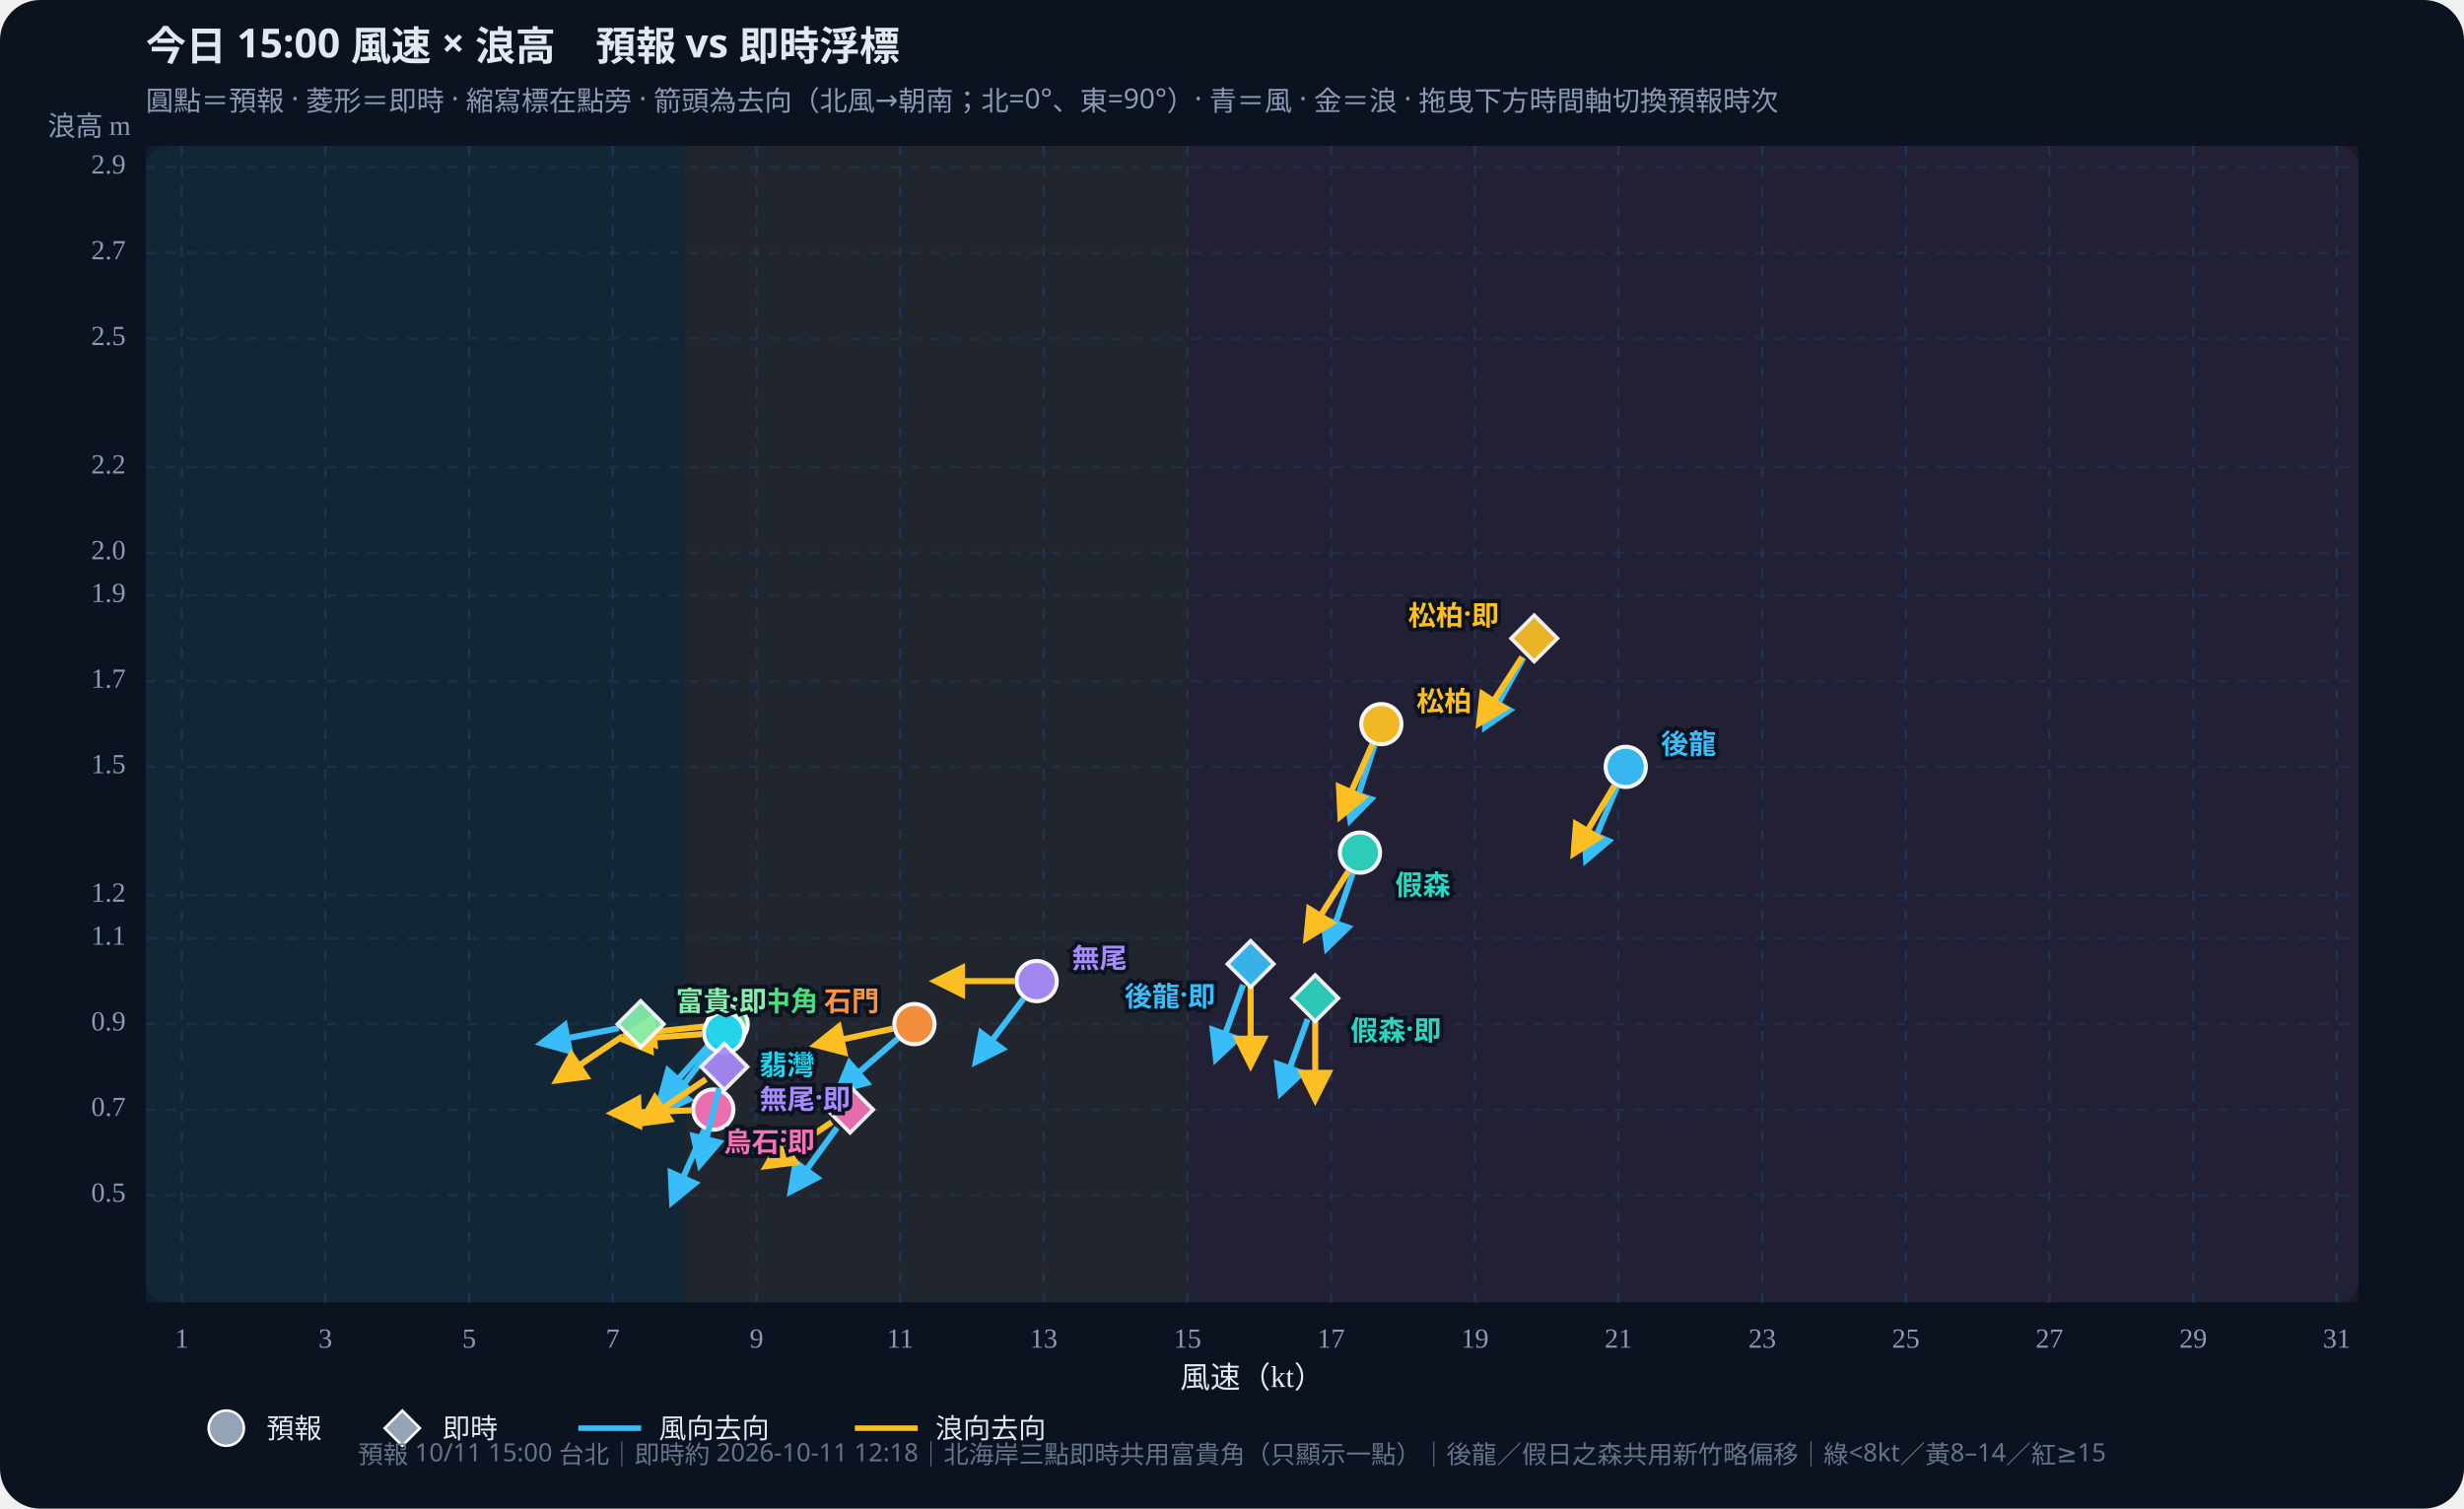
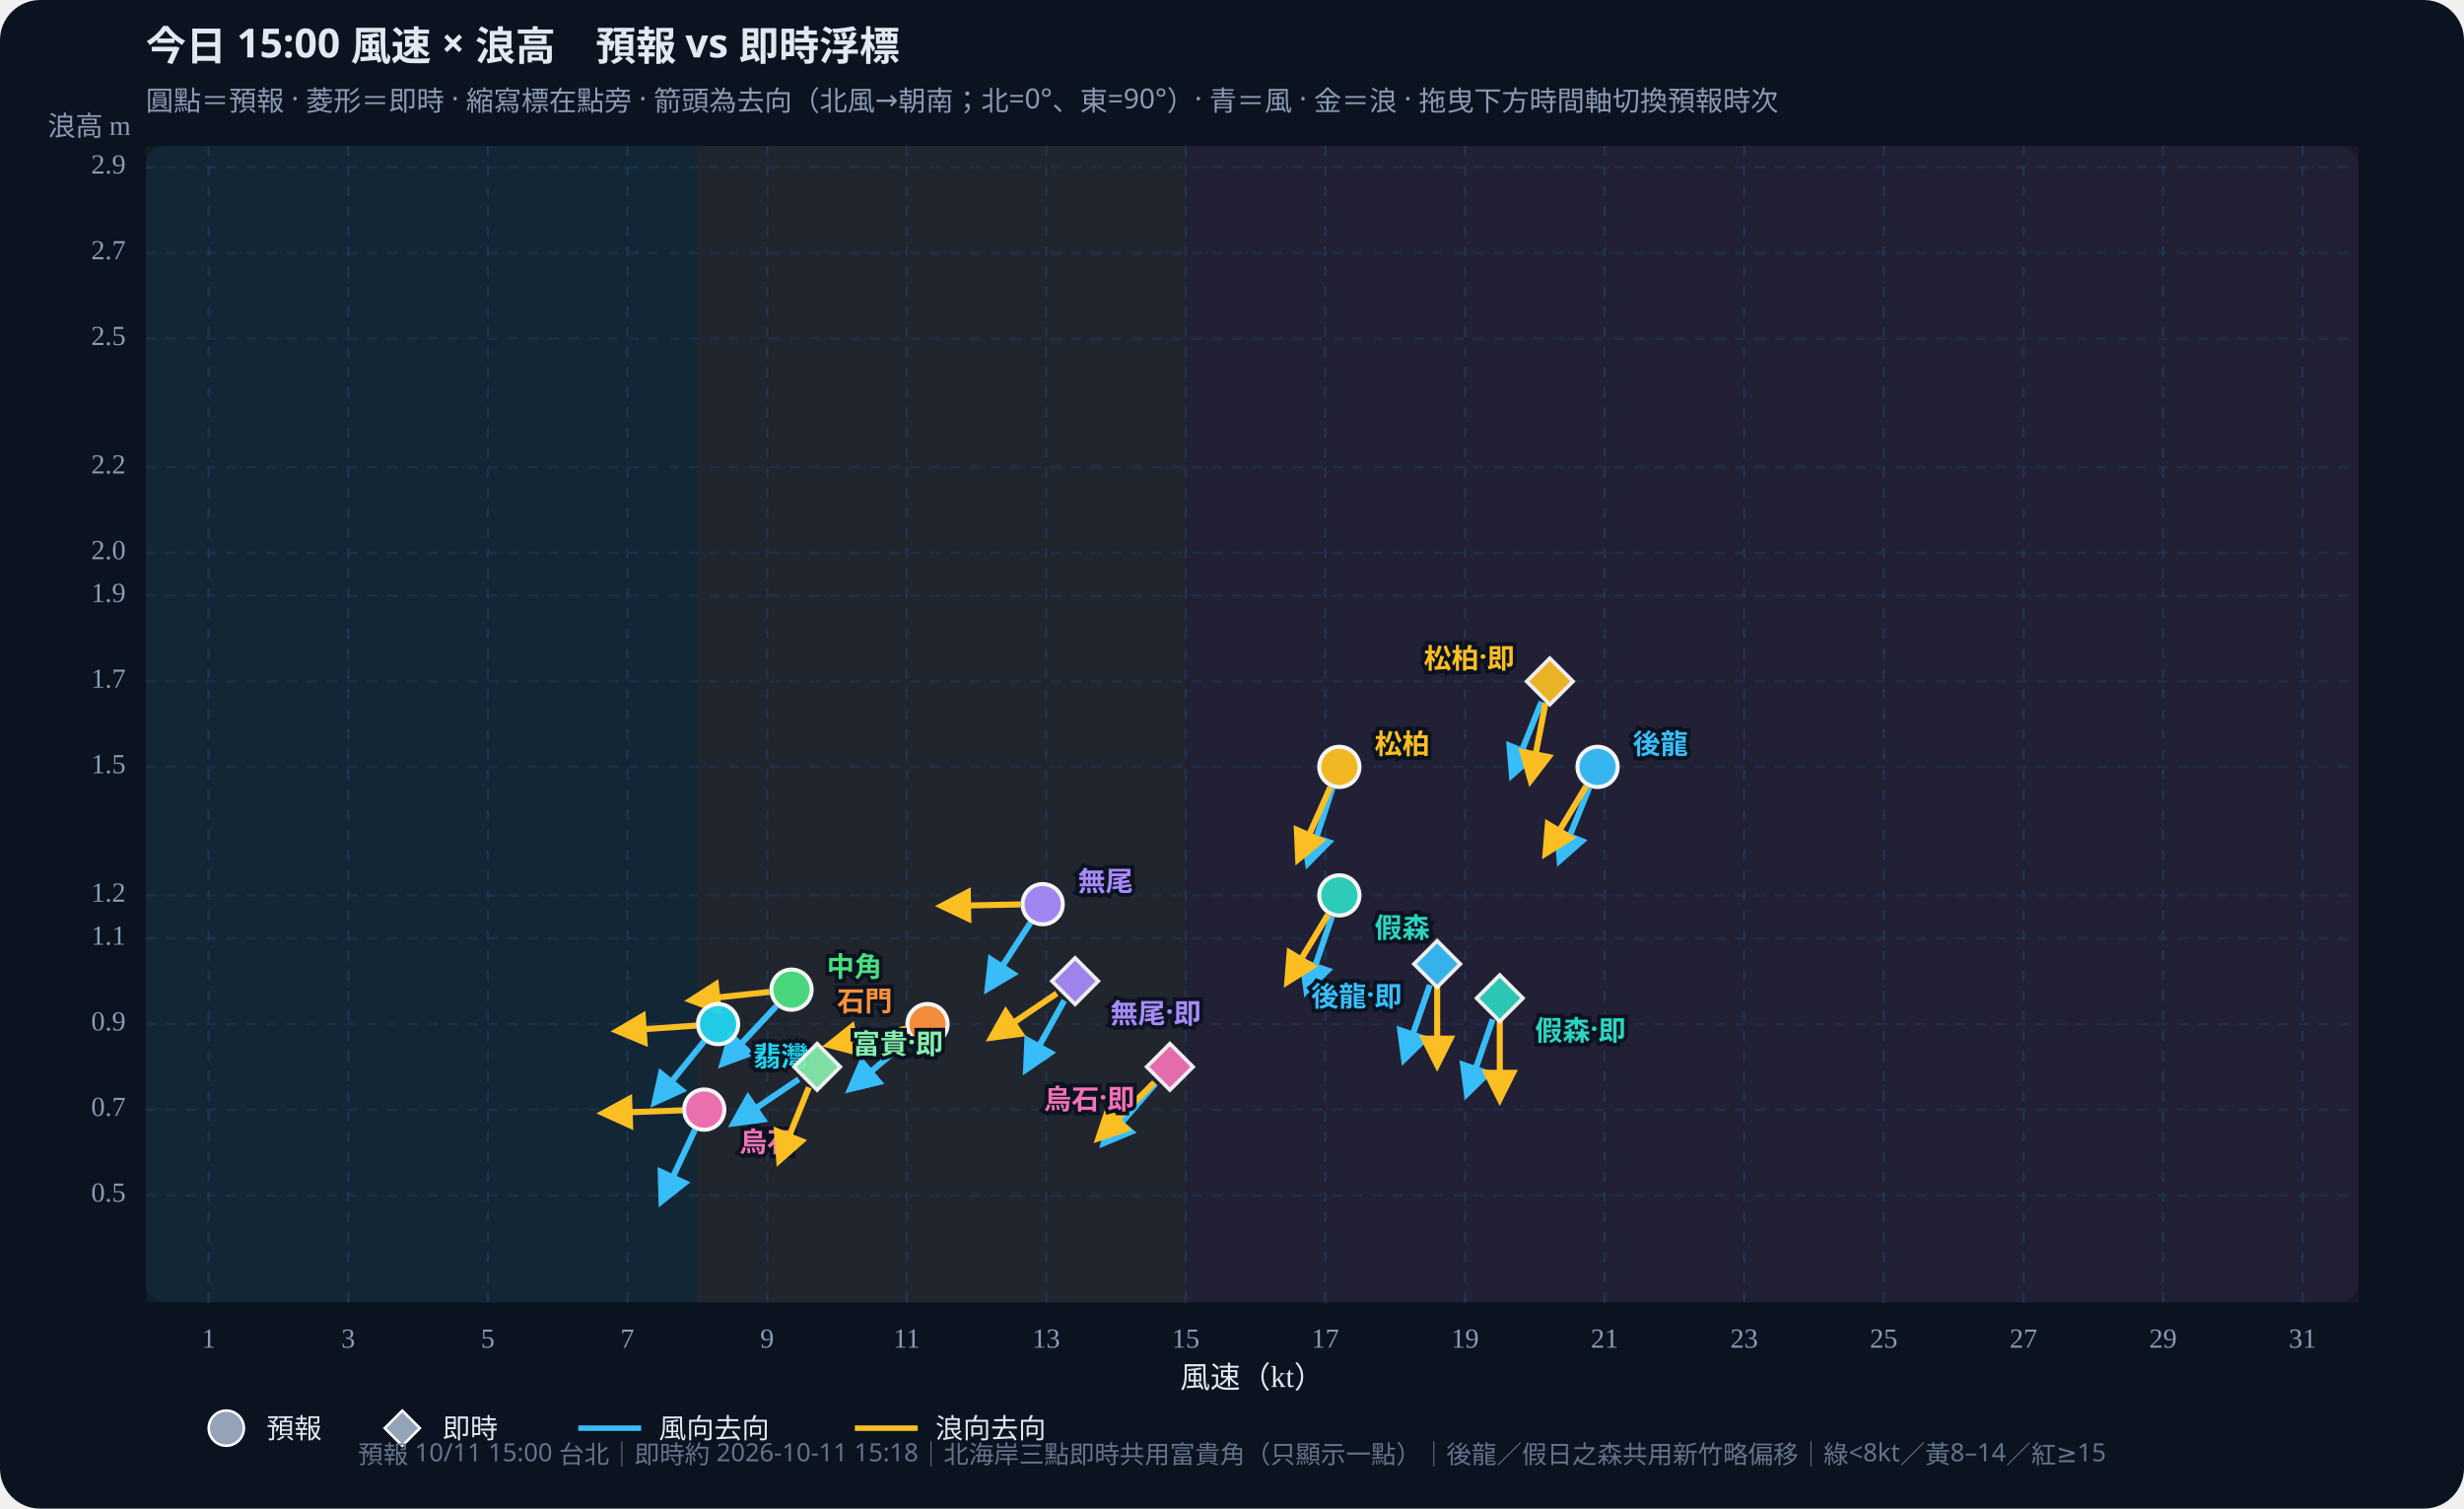
<svg xmlns="http://www.w3.org/2000/svg" id="wws-svg" viewBox="0 0 980 600" role="img" aria-label="風速與浪高散佈圖，可拖曳時間軸切換預報時次" style="width:100%;height:auto;display:block">
  <rect width="980" height="600" fill="#0b1220" rx="16" />
  <rect x="58" y="58" width="880" height="460" fill="#111a2e" rx="8" />
-   <rect x="58.0" y="58" width="214.3" height="460" fill="#34d399" opacity="0.07" />
-   <rect x="272.3" y="58" width="200.0" height="460" fill="#fbbf24" opacity="0.07" />
-   <rect x="472.3" y="58" width="465.7" height="460" fill="#fb7185" opacity="0.07" />
+   <rect x="58.0" y="58" width="219.3" height="460" fill="#34d399" opacity="0.07" />
+   <rect x="277.3" y="58" width="194.3" height="460" fill="#fbbf24" opacity="0.07" />
+   <rect x="471.6" y="58" width="466.4" height="460" fill="#fb7185" opacity="0.07" />
  <defs>
    <marker id="arrow-38bdf8" viewBox="0 0 10 10" refX="8" refY="5" markerWidth="6" markerHeight="6" orient="auto-start-reverse">
      <path d="M0,0 L10,5 L0,10 z" fill="#38bdf8" />
    </marker>
    <marker id="arrow-fbbf24" viewBox="0 0 10 10" refX="8" refY="5" markerWidth="6" markerHeight="6" orient="auto-start-reverse">
      <path d="M0,0 L10,5 L0,10 z" fill="#fbbf24" />
    </marker>
  </defs>
  <text id="wws-title" x="58" y="24" fill="#e2e8f0" font-size="16" font-weight="700" font-family="Noto Sans TC,system-ui,sans-serif">今日 15:00 風速 × 浪高　預報 vs 即時浮標</text>
  <text x="58" y="44" fill="#8b9bb4" font-size="11" font-family="Noto Sans TC,system-ui,sans-serif">圓點＝預報 · 菱形＝即時 · 縮寫標在點旁 · 箭頭為去向（北風→朝南；北=0°、東=90°）· 青＝風 · 金＝浪 · 拖曳下方時間軸切換預報時次</text>
-   <line x1="72.3" y1="58" x2="72.3" y2="518" stroke="#1e3a5f" stroke-dasharray="4 4" opacity="0.7" />
-   <text x="72.3" y="536" text-anchor="middle" fill="#8b9bb4" font-size="11">1</text>
-   <line x1="129.4" y1="58" x2="129.4" y2="518" stroke="#1e3a5f" stroke-dasharray="4 4" opacity="0.7" />
-   <text x="129.4" y="536" text-anchor="middle" fill="#8b9bb4" font-size="11">3</text>
-   <line x1="186.6" y1="58" x2="186.6" y2="518" stroke="#1e3a5f" stroke-dasharray="4 4" opacity="0.7" />
-   <text x="186.6" y="536" text-anchor="middle" fill="#8b9bb4" font-size="11">5</text>
-   <line x1="243.7" y1="58" x2="243.7" y2="518" stroke="#1e3a5f" stroke-dasharray="4 4" opacity="0.7" />
-   <text x="243.7" y="536" text-anchor="middle" fill="#8b9bb4" font-size="11">7</text>
-   <line x1="300.9" y1="58" x2="300.9" y2="518" stroke="#1e3a5f" stroke-dasharray="4 4" opacity="0.7" />
-   <text x="300.9" y="536" text-anchor="middle" fill="#8b9bb4" font-size="11">9</text>
-   <line x1="358.0" y1="58" x2="358.0" y2="518" stroke="#1e3a5f" stroke-dasharray="4 4" opacity="0.7" />
-   <text x="358.0" y="536" text-anchor="middle" fill="#8b9bb4" font-size="11">11</text>
-   <line x1="415.1" y1="58" x2="415.1" y2="518" stroke="#1e3a5f" stroke-dasharray="4 4" opacity="0.7" />
-   <text x="415.1" y="536" text-anchor="middle" fill="#8b9bb4" font-size="11">13</text>
-   <line x1="472.3" y1="58" x2="472.3" y2="518" stroke="#1e3a5f" stroke-dasharray="4 4" opacity="0.7" />
-   <text x="472.3" y="536" text-anchor="middle" fill="#8b9bb4" font-size="11">15</text>
-   <line x1="529.4" y1="58" x2="529.4" y2="518" stroke="#1e3a5f" stroke-dasharray="4 4" opacity="0.7" />
-   <text x="529.4" y="536" text-anchor="middle" fill="#8b9bb4" font-size="11">17</text>
-   <line x1="586.6" y1="58" x2="586.6" y2="518" stroke="#1e3a5f" stroke-dasharray="4 4" opacity="0.7" />
-   <text x="586.6" y="536" text-anchor="middle" fill="#8b9bb4" font-size="11">19</text>
-   <line x1="643.7" y1="58" x2="643.7" y2="518" stroke="#1e3a5f" stroke-dasharray="4 4" opacity="0.7" />
-   <text x="643.7" y="536" text-anchor="middle" fill="#8b9bb4" font-size="11">21</text>
-   <line x1="700.9" y1="58" x2="700.9" y2="518" stroke="#1e3a5f" stroke-dasharray="4 4" opacity="0.7" />
-   <text x="700.9" y="536" text-anchor="middle" fill="#8b9bb4" font-size="11">23</text>
-   <line x1="758.0" y1="58" x2="758.0" y2="518" stroke="#1e3a5f" stroke-dasharray="4 4" opacity="0.7" />
-   <text x="758.0" y="536" text-anchor="middle" fill="#8b9bb4" font-size="11">25</text>
-   <line x1="815.1" y1="58" x2="815.1" y2="518" stroke="#1e3a5f" stroke-dasharray="4 4" opacity="0.7" />
-   <text x="815.1" y="536" text-anchor="middle" fill="#8b9bb4" font-size="11">27</text>
-   <line x1="872.3" y1="58" x2="872.3" y2="518" stroke="#1e3a5f" stroke-dasharray="4 4" opacity="0.7" />
-   <text x="872.3" y="536" text-anchor="middle" fill="#8b9bb4" font-size="11">29</text>
-   <line x1="929.4" y1="58" x2="929.4" y2="518" stroke="#1e3a5f" stroke-dasharray="4 4" opacity="0.7" />
-   <text x="929.4" y="536" text-anchor="middle" fill="#8b9bb4" font-size="11">31</text>
+   <line x1="83.0" y1="58" x2="83.0" y2="518" stroke="#1e3a5f" stroke-dasharray="4 4" opacity="0.7" />
+   <text x="83.0" y="536" text-anchor="middle" fill="#8b9bb4" font-size="11">1</text>
+   <line x1="138.5" y1="58" x2="138.5" y2="518" stroke="#1e3a5f" stroke-dasharray="4 4" opacity="0.7" />
+   <text x="138.5" y="536" text-anchor="middle" fill="#8b9bb4" font-size="11">3</text>
+   <line x1="194.0" y1="58" x2="194.0" y2="518" stroke="#1e3a5f" stroke-dasharray="4 4" opacity="0.7" />
+   <text x="194.0" y="536" text-anchor="middle" fill="#8b9bb4" font-size="11">5</text>
+   <line x1="249.5" y1="58" x2="249.5" y2="518" stroke="#1e3a5f" stroke-dasharray="4 4" opacity="0.7" />
+   <text x="249.5" y="536" text-anchor="middle" fill="#8b9bb4" font-size="11">7</text>
+   <line x1="305.1" y1="58" x2="305.1" y2="518" stroke="#1e3a5f" stroke-dasharray="4 4" opacity="0.7" />
+   <text x="305.1" y="536" text-anchor="middle" fill="#8b9bb4" font-size="11">9</text>
+   <line x1="360.6" y1="58" x2="360.6" y2="518" stroke="#1e3a5f" stroke-dasharray="4 4" opacity="0.7" />
+   <text x="360.6" y="536" text-anchor="middle" fill="#8b9bb4" font-size="11">11</text>
+   <line x1="416.1" y1="58" x2="416.1" y2="518" stroke="#1e3a5f" stroke-dasharray="4 4" opacity="0.7" />
+   <text x="416.1" y="536" text-anchor="middle" fill="#8b9bb4" font-size="11">13</text>
+   <line x1="471.6" y1="58" x2="471.6" y2="518" stroke="#1e3a5f" stroke-dasharray="4 4" opacity="0.7" />
+   <text x="471.6" y="536" text-anchor="middle" fill="#8b9bb4" font-size="11">15</text>
+   <line x1="527.1" y1="58" x2="527.1" y2="518" stroke="#1e3a5f" stroke-dasharray="4 4" opacity="0.7" />
+   <text x="527.1" y="536" text-anchor="middle" fill="#8b9bb4" font-size="11">17</text>
+   <line x1="582.7" y1="58" x2="582.7" y2="518" stroke="#1e3a5f" stroke-dasharray="4 4" opacity="0.7" />
+   <text x="582.7" y="536" text-anchor="middle" fill="#8b9bb4" font-size="11">19</text>
+   <line x1="638.2" y1="58" x2="638.2" y2="518" stroke="#1e3a5f" stroke-dasharray="4 4" opacity="0.7" />
+   <text x="638.2" y="536" text-anchor="middle" fill="#8b9bb4" font-size="11">21</text>
+   <line x1="693.7" y1="58" x2="693.7" y2="518" stroke="#1e3a5f" stroke-dasharray="4 4" opacity="0.7" />
+   <text x="693.7" y="536" text-anchor="middle" fill="#8b9bb4" font-size="11">23</text>
+   <line x1="749.2" y1="58" x2="749.2" y2="518" stroke="#1e3a5f" stroke-dasharray="4 4" opacity="0.7" />
+   <text x="749.2" y="536" text-anchor="middle" fill="#8b9bb4" font-size="11">25</text>
+   <line x1="804.8" y1="58" x2="804.8" y2="518" stroke="#1e3a5f" stroke-dasharray="4 4" opacity="0.7" />
+   <text x="804.8" y="536" text-anchor="middle" fill="#8b9bb4" font-size="11">27</text>
+   <line x1="860.3" y1="58" x2="860.3" y2="518" stroke="#1e3a5f" stroke-dasharray="4 4" opacity="0.7" />
+   <text x="860.3" y="536" text-anchor="middle" fill="#8b9bb4" font-size="11">29</text>
+   <line x1="915.8" y1="58" x2="915.8" y2="518" stroke="#1e3a5f" stroke-dasharray="4 4" opacity="0.7" />
+   <text x="915.8" y="536" text-anchor="middle" fill="#8b9bb4" font-size="11">31</text>
  <line x1="58" y1="475.4" x2="938" y2="475.4" stroke="#1e3a5f" stroke-dasharray="4 4" opacity="0.5" />
  <text x="50" y="475.4" text-anchor="end" dominant-baseline="middle" fill="#8b9bb4" font-size="11">0.5</text>
  <line x1="58" y1="441.3" x2="938" y2="441.3" stroke="#1e3a5f" stroke-dasharray="4 4" opacity="0.5" />
  <text x="50" y="441.3" text-anchor="end" dominant-baseline="middle" fill="#8b9bb4" font-size="11">0.7</text>
  <line x1="58" y1="407.3" x2="938" y2="407.3" stroke="#1e3a5f" stroke-dasharray="4 4" opacity="0.5" />
  <text x="50" y="407.3" text-anchor="end" dominant-baseline="middle" fill="#8b9bb4" font-size="11">0.9</text>
  <line x1="58" y1="373.2" x2="938" y2="373.2" stroke="#1e3a5f" stroke-dasharray="4 4" opacity="0.5" />
  <text x="50" y="373.2" text-anchor="end" dominant-baseline="middle" fill="#8b9bb4" font-size="11">1.1</text>
  <line x1="58" y1="356.1" x2="938" y2="356.1" stroke="#1e3a5f" stroke-dasharray="4 4" opacity="0.5" />
  <text x="50" y="356.1" text-anchor="end" dominant-baseline="middle" fill="#8b9bb4" font-size="11">1.2</text>
  <line x1="58" y1="305.0" x2="938" y2="305.0" stroke="#1e3a5f" stroke-dasharray="4 4" opacity="0.5" />
  <text x="50" y="305.0" text-anchor="end" dominant-baseline="middle" fill="#8b9bb4" font-size="11">1.5</text>
  <line x1="58" y1="271.0" x2="938" y2="271.0" stroke="#1e3a5f" stroke-dasharray="4 4" opacity="0.5" />
  <text x="50" y="271.0" text-anchor="end" dominant-baseline="middle" fill="#8b9bb4" font-size="11">1.7</text>
  <line x1="58" y1="236.9" x2="938" y2="236.9" stroke="#1e3a5f" stroke-dasharray="4 4" opacity="0.5" />
  <text x="50" y="236.9" text-anchor="end" dominant-baseline="middle" fill="#8b9bb4" font-size="11">1.9</text>
  <line x1="58" y1="219.9" x2="938" y2="219.9" stroke="#1e3a5f" stroke-dasharray="4 4" opacity="0.5" />
  <text x="50" y="219.9" text-anchor="end" dominant-baseline="middle" fill="#8b9bb4" font-size="11">2.0</text>
  <line x1="58" y1="185.8" x2="938" y2="185.8" stroke="#1e3a5f" stroke-dasharray="4 4" opacity="0.5" />
  <text x="50" y="185.8" text-anchor="end" dominant-baseline="middle" fill="#8b9bb4" font-size="11">2.2</text>
  <line x1="58" y1="134.7" x2="938" y2="134.7" stroke="#1e3a5f" stroke-dasharray="4 4" opacity="0.5" />
  <text x="50" y="134.7" text-anchor="end" dominant-baseline="middle" fill="#8b9bb4" font-size="11">2.5</text>
  <line x1="58" y1="100.6" x2="938" y2="100.6" stroke="#1e3a5f" stroke-dasharray="4 4" opacity="0.5" />
  <text x="50" y="100.6" text-anchor="end" dominant-baseline="middle" fill="#8b9bb4" font-size="11">2.7</text>
  <line x1="58" y1="66.5" x2="938" y2="66.5" stroke="#1e3a5f" stroke-dasharray="4 4" opacity="0.5" />
  <text x="50" y="66.5" text-anchor="end" dominant-baseline="middle" fill="#8b9bb4" font-size="11">2.9</text>
  <text x="498" y="552" text-anchor="middle" fill="#e2e8f0" font-size="12">風速（kt）</text>
  <text x="52" y="54" text-anchor="end" fill="#8b9bb4" font-size="11">浪高 m</text>
  <g id="wws-forecast-layer">
-     <line x1="643.1" y1="313.1" x2="630.9" y2="341.9" stroke="#38bdf8" stroke-width="2.4" marker-end="url(#arrow-38bdf8)" />
-     <line x1="642.0" y1="312.6" x2="626.0" y2="339.3" stroke="#fbbf24" stroke-width="2.4" marker-end="url(#arrow-fbbf24)" />
-     <circle cx="646.6" cy="305.0" r="8.0" fill="#38bdf8" stroke="#fff" stroke-width="1.6" opacity="0.95" />
-     <line x1="538.0" y1="347.4" x2="527.8" y2="376.9" stroke="#38bdf8" stroke-width="2.4" marker-end="url(#arrow-38bdf8)" />
-     <line x1="536.2" y1="346.6" x2="519.7" y2="373.0" stroke="#fbbf24" stroke-width="2.4" marker-end="url(#arrow-fbbf24)" />
-     <circle cx="540.9" cy="339.1" r="8.0" fill="#2dd4bf" stroke="#fff" stroke-width="1.6" opacity="0.95" />
-     <line x1="546.7" y1="296.4" x2="537.1" y2="326.0" stroke="#38bdf8" stroke-width="2.4" marker-end="url(#arrow-38bdf8)" />
-     <line x1="545.8" y1="296.0" x2="533.2" y2="324.5" stroke="#fbbf24" stroke-width="2.4" marker-end="url(#arrow-fbbf24)" />
-     <circle cx="549.4" cy="288.0" r="8.0" fill="#fbbf24" stroke="#fff" stroke-width="1.6" opacity="0.95" />
-     <line x1="283.5" y1="413.8" x2="262.7" y2="437.0" stroke="#38bdf8" stroke-width="2.4" marker-end="url(#arrow-38bdf8)" />
-     <line x1="280.7" y1="408.2" x2="249.6" y2="411.4" stroke="#fbbf24" stroke-width="2.4" marker-end="url(#arrow-fbbf24)" />
-     <circle cx="289.4" cy="407.3" r="8.0" fill="#4ade80" stroke="#fff" stroke-width="1.6" opacity="0.95" />
-     <line x1="282.6" y1="417.6" x2="263.4" y2="442.2" stroke="#38bdf8" stroke-width="2.4" marker-end="url(#arrow-38bdf8)" />
-     <line x1="279.2" y1="411.3" x2="248.1" y2="413.5" stroke="#fbbf24" stroke-width="2.4" marker-end="url(#arrow-fbbf24)" />
-     <circle cx="288.0" cy="410.7" r="8.0" fill="#22d3ee" stroke="#fff" stroke-width="1.6" opacity="0.95" />
-     <line x1="357.1" y1="413.0" x2="333.5" y2="433.5" stroke="#38bdf8" stroke-width="2.4" marker-end="url(#arrow-38bdf8)" />
-     <line x1="355.1" y1="409.1" x2="324.6" y2="415.6" stroke="#fbbf24" stroke-width="2.4" marker-end="url(#arrow-fbbf24)" />
-     <circle cx="363.7" cy="407.3" r="8.0" fill="#fb923c" stroke="#fff" stroke-width="1.6" opacity="0.95" />
-     <line x1="407.0" y1="397.3" x2="388.2" y2="422.2" stroke="#38bdf8" stroke-width="2.4" marker-end="url(#arrow-38bdf8)" />
-     <line x1="403.5" y1="390.2" x2="372.3" y2="390.2" stroke="#fbbf24" stroke-width="2.4" marker-end="url(#arrow-fbbf24)" />
-     <circle cx="412.3" cy="390.2" r="8.0" fill="#a78bfa" stroke="#fff" stroke-width="1.6" opacity="0.95" />
-     <line x1="280.1" y1="449.4" x2="267.4" y2="477.9" stroke="#38bdf8" stroke-width="2.4" marker-end="url(#arrow-38bdf8)" />
-     <line x1="274.9" y1="441.6" x2="243.7" y2="442.7" stroke="#fbbf24" stroke-width="2.4" marker-end="url(#arrow-fbbf24)" />
-     <circle cx="283.7" cy="441.3" r="8.0" fill="#f472b6" stroke="#fff" stroke-width="1.6" opacity="0.95" />
-     <text x="660.6" y="295.0" text-anchor="start" dominant-baseline="central" fill="#38bdf8" font-size="11" font-weight="700" font-family="Noto Sans TC,system-ui,sans-serif" stroke="#0b1220" stroke-width="3" paint-order="stroke">後龍</text>
-     <text x="554.9" y="351.1" text-anchor="start" dominant-baseline="central" fill="#2dd4bf" font-size="11" font-weight="700" font-family="Noto Sans TC,system-ui,sans-serif" stroke="#0b1220" stroke-width="3" paint-order="stroke">假森</text>
-     <text x="563.4" y="278.0" text-anchor="start" dominant-baseline="central" fill="#fbbf24" font-size="11" font-weight="700" font-family="Noto Sans TC,system-ui,sans-serif" stroke="#0b1220" stroke-width="3" paint-order="stroke">松柏</text>
-     <text x="303.4" y="397.3" text-anchor="start" dominant-baseline="central" fill="#4ade80" font-size="11" font-weight="700" font-family="Noto Sans TC,system-ui,sans-serif" stroke="#0b1220" stroke-width="3" paint-order="stroke">中角</text>
-     <text x="302.0" y="422.7" text-anchor="start" dominant-baseline="central" fill="#22d3ee" font-size="11" font-weight="700" font-family="Noto Sans TC,system-ui,sans-serif" stroke="#0b1220" stroke-width="3" paint-order="stroke">翡灣</text>
-     <text x="349.7" y="397.3" text-anchor="end" dominant-baseline="central" fill="#fb923c" font-size="11" font-weight="700" font-family="Noto Sans TC,system-ui,sans-serif" stroke="#0b1220" stroke-width="3" paint-order="stroke">石門</text>
-     <text x="426.3" y="380.2" text-anchor="start" dominant-baseline="central" fill="#a78bfa" font-size="11" font-weight="700" font-family="Noto Sans TC,system-ui,sans-serif" stroke="#0b1220" stroke-width="3" paint-order="stroke">無尾</text>
-     <text x="297.7" y="453.3" text-anchor="start" dominant-baseline="central" fill="#f472b6" font-size="11" font-weight="700" font-family="Noto Sans TC,system-ui,sans-serif" stroke="#0b1220" stroke-width="3" paint-order="stroke">烏石</text>
+     <line x1="632.1" y1="313.2" x2="620.4" y2="342.1" stroke="#38bdf8" stroke-width="2.4" marker-end="url(#arrow-38bdf8)" />
+     <line x1="630.9" y1="312.6" x2="614.8" y2="339.3" stroke="#fbbf24" stroke-width="2.4" marker-end="url(#arrow-fbbf24)" />
+     <circle cx="635.4" cy="305.0" r="8.0" fill="#38bdf8" stroke="#fff" stroke-width="1.6" opacity="0.95" />
+     <line x1="529.8" y1="364.5" x2="519.7" y2="394.0" stroke="#38bdf8" stroke-width="2.4" marker-end="url(#arrow-38bdf8)" />
+     <line x1="528.2" y1="363.7" x2="512.1" y2="390.4" stroke="#fbbf24" stroke-width="2.4" marker-end="url(#arrow-fbbf24)" />
+     <circle cx="532.7" cy="356.1" r="8.0" fill="#2dd4bf" stroke="#fff" stroke-width="1.6" opacity="0.95" />
+     <line x1="530.0" y1="313.4" x2="520.3" y2="343.1" stroke="#38bdf8" stroke-width="2.4" marker-end="url(#arrow-38bdf8)" />
+     <line x1="529.1" y1="313.1" x2="516.4" y2="341.6" stroke="#fbbf24" stroke-width="2.4" marker-end="url(#arrow-fbbf24)" />
+     <circle cx="532.7" cy="305.0" r="8.0" fill="#fbbf24" stroke="#fff" stroke-width="1.6" opacity="0.95" />
+     <line x1="308.8" y1="400.1" x2="287.5" y2="422.9" stroke="#38bdf8" stroke-width="2.4" marker-end="url(#arrow-38bdf8)" />
+     <line x1="306.0" y1="394.5" x2="275.0" y2="397.8" stroke="#fbbf24" stroke-width="2.4" marker-end="url(#arrow-fbbf24)" />
+     <circle cx="314.8" cy="393.6" r="8.0" fill="#4ade80" stroke="#fff" stroke-width="1.6" opacity="0.95" />
+     <line x1="280.1" y1="414.1" x2="260.5" y2="438.3" stroke="#38bdf8" stroke-width="2.4" marker-end="url(#arrow-38bdf8)" />
+     <line x1="276.9" y1="407.9" x2="245.7" y2="410.0" stroke="#fbbf24" stroke-width="2.4" marker-end="url(#arrow-fbbf24)" />
+     <circle cx="285.6" cy="407.3" r="8.0" fill="#22d3ee" stroke="#fff" stroke-width="1.6" opacity="0.95" />
+     <line x1="362.2" y1="412.9" x2="338.3" y2="433.0" stroke="#38bdf8" stroke-width="2.4" marker-end="url(#arrow-38bdf8)" />
+     <line x1="360.3" y1="409.1" x2="329.8" y2="415.6" stroke="#fbbf24" stroke-width="2.4" marker-end="url(#arrow-fbbf24)" />
+     <circle cx="368.9" cy="407.3" r="8.0" fill="#fb923c" stroke="#fff" stroke-width="1.6" opacity="0.95" />
+     <line x1="409.9" y1="366.9" x2="392.9" y2="393.1" stroke="#38bdf8" stroke-width="2.4" marker-end="url(#arrow-38bdf8)" />
+     <line x1="405.9" y1="359.7" x2="374.7" y2="360.3" stroke="#fbbf24" stroke-width="2.4" marker-end="url(#arrow-fbbf24)" />
+     <circle cx="414.7" cy="359.6" r="8.0" fill="#a78bfa" stroke="#fff" stroke-width="1.6" opacity="0.95" />
+     <line x1="276.4" y1="449.3" x2="263.2" y2="477.6" stroke="#38bdf8" stroke-width="2.4" marker-end="url(#arrow-38bdf8)" />
+     <line x1="271.3" y1="441.6" x2="240.1" y2="442.7" stroke="#fbbf24" stroke-width="2.4" marker-end="url(#arrow-fbbf24)" />
+     <circle cx="280.1" cy="441.3" r="8.0" fill="#f472b6" stroke="#fff" stroke-width="1.6" opacity="0.95" />
+     <text x="649.4" y="295.0" text-anchor="start" dominant-baseline="central" fill="#38bdf8" font-size="11" font-weight="700" font-family="Noto Sans TC,system-ui,sans-serif" stroke="#0b1220" stroke-width="3" paint-order="stroke">後龍</text>
+     <text x="546.7" y="368.1" text-anchor="start" dominant-baseline="central" fill="#2dd4bf" font-size="11" font-weight="700" font-family="Noto Sans TC,system-ui,sans-serif" stroke="#0b1220" stroke-width="3" paint-order="stroke">假森</text>
+     <text x="546.7" y="295.0" text-anchor="start" dominant-baseline="central" fill="#fbbf24" font-size="11" font-weight="700" font-family="Noto Sans TC,system-ui,sans-serif" stroke="#0b1220" stroke-width="3" paint-order="stroke">松柏</text>
+     <text x="328.8" y="383.6" text-anchor="start" dominant-baseline="central" fill="#4ade80" font-size="11" font-weight="700" font-family="Noto Sans TC,system-ui,sans-serif" stroke="#0b1220" stroke-width="3" paint-order="stroke">中角</text>
+     <text x="299.6" y="419.3" text-anchor="start" dominant-baseline="central" fill="#22d3ee" font-size="11" font-weight="700" font-family="Noto Sans TC,system-ui,sans-serif" stroke="#0b1220" stroke-width="3" paint-order="stroke">翡灣</text>
+     <text x="354.9" y="397.3" text-anchor="end" dominant-baseline="central" fill="#fb923c" font-size="11" font-weight="700" font-family="Noto Sans TC,system-ui,sans-serif" stroke="#0b1220" stroke-width="3" paint-order="stroke">石門</text>
+     <text x="428.7" y="349.6" text-anchor="start" dominant-baseline="central" fill="#a78bfa" font-size="11" font-weight="700" font-family="Noto Sans TC,system-ui,sans-serif" stroke="#0b1220" stroke-width="3" paint-order="stroke">無尾</text>
+     <text x="294.1" y="453.3" text-anchor="start" dominant-baseline="central" fill="#f472b6" font-size="11" font-weight="700" font-family="Noto Sans TC,system-ui,sans-serif" stroke="#0b1220" stroke-width="3" paint-order="stroke">烏石</text>
  </g>
  <g id="wws-live-layer">
-     <line x1="494.4" y1="391.7" x2="483.7" y2="421.0" stroke="#38bdf8" stroke-width="2.4" marker-end="url(#arrow-38bdf8)" />
-     <line x1="497.4" y1="392.2" x2="497.4" y2="423.4" stroke="#fbbf24" stroke-width="2.4" marker-end="url(#arrow-fbbf24)" />
-     <polygon points="497.4,374.2 506.6,383.4 497.4,392.6 488.2,383.4" fill="#38bdf8" stroke="#fff" stroke-width="1.5" opacity="0.92" />
-     <line x1="520.1" y1="405.3" x2="509.4" y2="434.6" stroke="#38bdf8" stroke-width="2.4" marker-end="url(#arrow-38bdf8)" />
-     <line x1="523.1" y1="405.8" x2="523.1" y2="437.0" stroke="#fbbf24" stroke-width="2.4" marker-end="url(#arrow-fbbf24)" />
-     <polygon points="523.1,387.8 532.3,397.0 523.1,406.2 513.9,397.0" fill="#2dd4bf" stroke="#fff" stroke-width="1.5" opacity="0.92" />
-     <line x1="605.9" y1="261.6" x2="590.8" y2="288.9" stroke="#38bdf8" stroke-width="2.4" marker-end="url(#arrow-38bdf8)" />
-     <line x1="605.4" y1="261.3" x2="588.4" y2="287.5" stroke="#fbbf24" stroke-width="2.4" marker-end="url(#arrow-fbbf24)" />
-     <polygon points="610.2,244.7 619.4,253.9 610.2,263.1 601.0,253.9" fill="#fbbf24" stroke="#fff" stroke-width="1.5" opacity="0.92" />
-     <line x1="246.1" y1="408.9" x2="215.5" y2="414.9" stroke="#38bdf8" stroke-width="2.4" marker-end="url(#arrow-38bdf8)" />
-     <line x1="247.5" y1="412.2" x2="221.6" y2="429.6" stroke="#fbbf24" stroke-width="2.4" marker-end="url(#arrow-fbbf24)" />
-     <polygon points="254.8,398.1 264.0,407.3 254.8,416.5 245.6,407.3" fill="#86efac" stroke="#fff" stroke-width="1.5" opacity="0.92" />
-     <line x1="286.0" y1="432.8" x2="278.4" y2="463.1" stroke="#38bdf8" stroke-width="2.4" marker-end="url(#arrow-38bdf8)" />
-     <line x1="280.8" y1="429.2" x2="254.9" y2="446.7" stroke="#fbbf24" stroke-width="2.4" marker-end="url(#arrow-fbbf24)" />
-     <polygon points="288.1,415.1 297.3,424.3 288.1,433.5 278.9,424.3" fill="#a78bfa" stroke="#fff" stroke-width="1.5" opacity="0.92" />
-     <line x1="332.9" y1="448.5" x2="314.6" y2="473.7" stroke="#38bdf8" stroke-width="2.4" marker-end="url(#arrow-38bdf8)" />
-     <line x1="330.8" y1="446.3" x2="304.9" y2="463.7" stroke="#fbbf24" stroke-width="2.4" marker-end="url(#arrow-fbbf24)" />
-     <polygon points="338.1,432.1 347.3,441.3 338.1,450.5 328.9,441.3" fill="#f472b6" stroke="#fff" stroke-width="1.5" opacity="0.92" />
-     <text x="483.4" y="395.4" text-anchor="end" dominant-baseline="central" fill="#38bdf8" font-size="11" font-weight="700" font-family="Noto Sans TC,system-ui,sans-serif" stroke="#0b1220" stroke-width="3" paint-order="stroke">後龍·即</text>
-     <text x="537.1" y="409.0" text-anchor="start" dominant-baseline="central" fill="#2dd4bf" font-size="11" font-weight="700" font-family="Noto Sans TC,system-ui,sans-serif" stroke="#0b1220" stroke-width="3" paint-order="stroke">假森·即</text>
-     <text x="596.2" y="243.9" text-anchor="end" dominant-baseline="central" fill="#fbbf24" font-size="11" font-weight="700" font-family="Noto Sans TC,system-ui,sans-serif" stroke="#0b1220" stroke-width="3" paint-order="stroke">松柏·即</text>
-     <text x="268.8" y="397.3" text-anchor="start" dominant-baseline="central" fill="#86efac" font-size="11" font-weight="700" font-family="Noto Sans TC,system-ui,sans-serif" stroke="#0b1220" stroke-width="3" paint-order="stroke">富貴·即</text>
-     <text x="302.1" y="436.3" text-anchor="start" dominant-baseline="central" fill="#a78bfa" font-size="11" font-weight="700" font-family="Noto Sans TC,system-ui,sans-serif" stroke="#0b1220" stroke-width="3" paint-order="stroke">無尾·即</text>
-     <text x="324.1" y="453.3" text-anchor="end" dominant-baseline="central" fill="#f472b6" font-size="11" font-weight="700" font-family="Noto Sans TC,system-ui,sans-serif" stroke="#0b1220" stroke-width="3" paint-order="stroke">烏石·即</text>
+     <line x1="568.7" y1="391.7" x2="558.5" y2="421.2" stroke="#38bdf8" stroke-width="2.4" marker-end="url(#arrow-38bdf8)" />
+     <line x1="571.6" y1="392.2" x2="571.6" y2="423.4" stroke="#fbbf24" stroke-width="2.4" marker-end="url(#arrow-fbbf24)" />
+     <polygon points="571.6,374.2 580.8,383.4 571.6,392.6 562.4,383.4" fill="#38bdf8" stroke="#fff" stroke-width="1.5" opacity="0.92" />
+     <line x1="593.7" y1="405.4" x2="583.5" y2="434.9" stroke="#38bdf8" stroke-width="2.4" marker-end="url(#arrow-38bdf8)" />
+     <line x1="596.5" y1="405.8" x2="596.5" y2="437.0" stroke="#fbbf24" stroke-width="2.4" marker-end="url(#arrow-fbbf24)" />
+     <polygon points="596.5,387.8 605.7,397.0 596.5,406.2 587.3,397.0" fill="#2dd4bf" stroke="#fff" stroke-width="1.5" opacity="0.92" />
+     <line x1="613.1" y1="279.1" x2="601.4" y2="308.1" stroke="#38bdf8" stroke-width="2.4" marker-end="url(#arrow-38bdf8)" />
+     <line x1="614.7" y1="279.6" x2="608.8" y2="310.2" stroke="#fbbf24" stroke-width="2.4" marker-end="url(#arrow-fbbf24)" />
+     <polygon points="616.4,261.8 625.6,271.0 616.4,280.2 607.2,271.0" fill="#fbbf24" stroke="#fff" stroke-width="1.5" opacity="0.92" />
+     <line x1="317.7" y1="429.2" x2="291.9" y2="446.7" stroke="#38bdf8" stroke-width="2.4" marker-end="url(#arrow-38bdf8)" />
+     <line x1="321.7" y1="432.5" x2="310.0" y2="461.4" stroke="#fbbf24" stroke-width="2.4" marker-end="url(#arrow-fbbf24)" />
+     <polygon points="325.0,415.1 334.2,424.3 325.0,433.5 315.8,424.3" fill="#86efac" stroke="#fff" stroke-width="1.5" opacity="0.92" />
+     <line x1="423.3" y1="397.9" x2="408.2" y2="425.2" stroke="#38bdf8" stroke-width="2.4" marker-end="url(#arrow-38bdf8)" />
+     <line x1="420.3" y1="395.1" x2="394.4" y2="412.6" stroke="#fbbf24" stroke-width="2.4" marker-end="url(#arrow-fbbf24)" />
+     <polygon points="427.6,381.0 436.8,390.2 427.6,399.4 418.4,390.2" fill="#a78bfa" stroke="#fff" stroke-width="1.5" opacity="0.92" />
+     <line x1="459.6" y1="430.9" x2="439.1" y2="454.5" stroke="#38bdf8" stroke-width="2.4" marker-end="url(#arrow-38bdf8)" />
+     <line x1="459.1" y1="430.5" x2="437.0" y2="452.6" stroke="#fbbf24" stroke-width="2.4" marker-end="url(#arrow-fbbf24)" />
+     <polygon points="465.3,415.1 474.5,424.3 465.3,433.5 456.1,424.3" fill="#f472b6" stroke="#fff" stroke-width="1.5" opacity="0.92" />
+     <text x="557.6" y="395.4" text-anchor="end" dominant-baseline="central" fill="#38bdf8" font-size="11" font-weight="700" font-family="Noto Sans TC,system-ui,sans-serif" stroke="#0b1220" stroke-width="3" paint-order="stroke">後龍·即</text>
+     <text x="610.5" y="409.0" text-anchor="start" dominant-baseline="central" fill="#2dd4bf" font-size="11" font-weight="700" font-family="Noto Sans TC,system-ui,sans-serif" stroke="#0b1220" stroke-width="3" paint-order="stroke">假森·即</text>
+     <text x="602.4" y="261.0" text-anchor="end" dominant-baseline="central" fill="#fbbf24" font-size="11" font-weight="700" font-family="Noto Sans TC,system-ui,sans-serif" stroke="#0b1220" stroke-width="3" paint-order="stroke">松柏·即</text>
+     <text x="339.0" y="414.3" text-anchor="start" dominant-baseline="central" fill="#86efac" font-size="11" font-weight="700" font-family="Noto Sans TC,system-ui,sans-serif" stroke="#0b1220" stroke-width="3" paint-order="stroke">富貴·即</text>
+     <text x="441.6" y="402.2" text-anchor="start" dominant-baseline="central" fill="#a78bfa" font-size="11" font-weight="700" font-family="Noto Sans TC,system-ui,sans-serif" stroke="#0b1220" stroke-width="3" paint-order="stroke">無尾·即</text>
+     <text x="451.3" y="436.3" text-anchor="end" dominant-baseline="central" fill="#f472b6" font-size="11" font-weight="700" font-family="Noto Sans TC,system-ui,sans-serif" stroke="#0b1220" stroke-width="3" paint-order="stroke">烏石·即</text>
  </g>
  <circle cx="90" cy="568" r="7" fill="#94a3b8" stroke="#fff" />
  <text x="106" y="572" fill="#e2e8f0" font-size="11" font-family="Noto Sans TC,system-ui,sans-serif">預報</text>
  <polygon points="160,561 167,568 160,575 153,568" fill="#94a3b8" stroke="#fff" />
  <text x="176" y="572" fill="#e2e8f0" font-size="11" font-family="Noto Sans TC,system-ui,sans-serif">即時</text>
  <line x1="230" y1="568" x2="255" y2="568" stroke="#38bdf8" stroke-width="2.2" />
  <text x="262" y="572" fill="#e2e8f0" font-size="11" font-family="Noto Sans TC,system-ui,sans-serif">風向去向</text>
  <line x1="340" y1="568" x2="365" y2="568" stroke="#fbbf24" stroke-width="2.2" />
  <text x="372" y="572" fill="#e2e8f0" font-size="11" font-family="Noto Sans TC,system-ui,sans-serif">浪向去向</text>
-   <text id="wws-foot" x="490" y="582" text-anchor="middle" fill="#64748b" font-size="10" font-family="Noto Sans TC,system-ui,sans-serif">預報 10/11 15:00 台北｜即時約 2026-10-11 12:18｜北海岸三點即時共用富貴角（只顯示一點）｜後龍／假日之森共用新竹略偏移｜綠&lt;8kt／黃8–14／紅≥15</text>
+   <text id="wws-foot" x="490" y="582" text-anchor="middle" fill="#64748b" font-size="10" font-family="Noto Sans TC,system-ui,sans-serif">預報 10/11 15:00 台北｜即時約 2026-10-11 15:18｜北海岸三點即時共用富貴角（只顯示一點）｜後龍／假日之森共用新竹略偏移｜綠&lt;8kt／黃8–14／紅≥15</text>
</svg>
